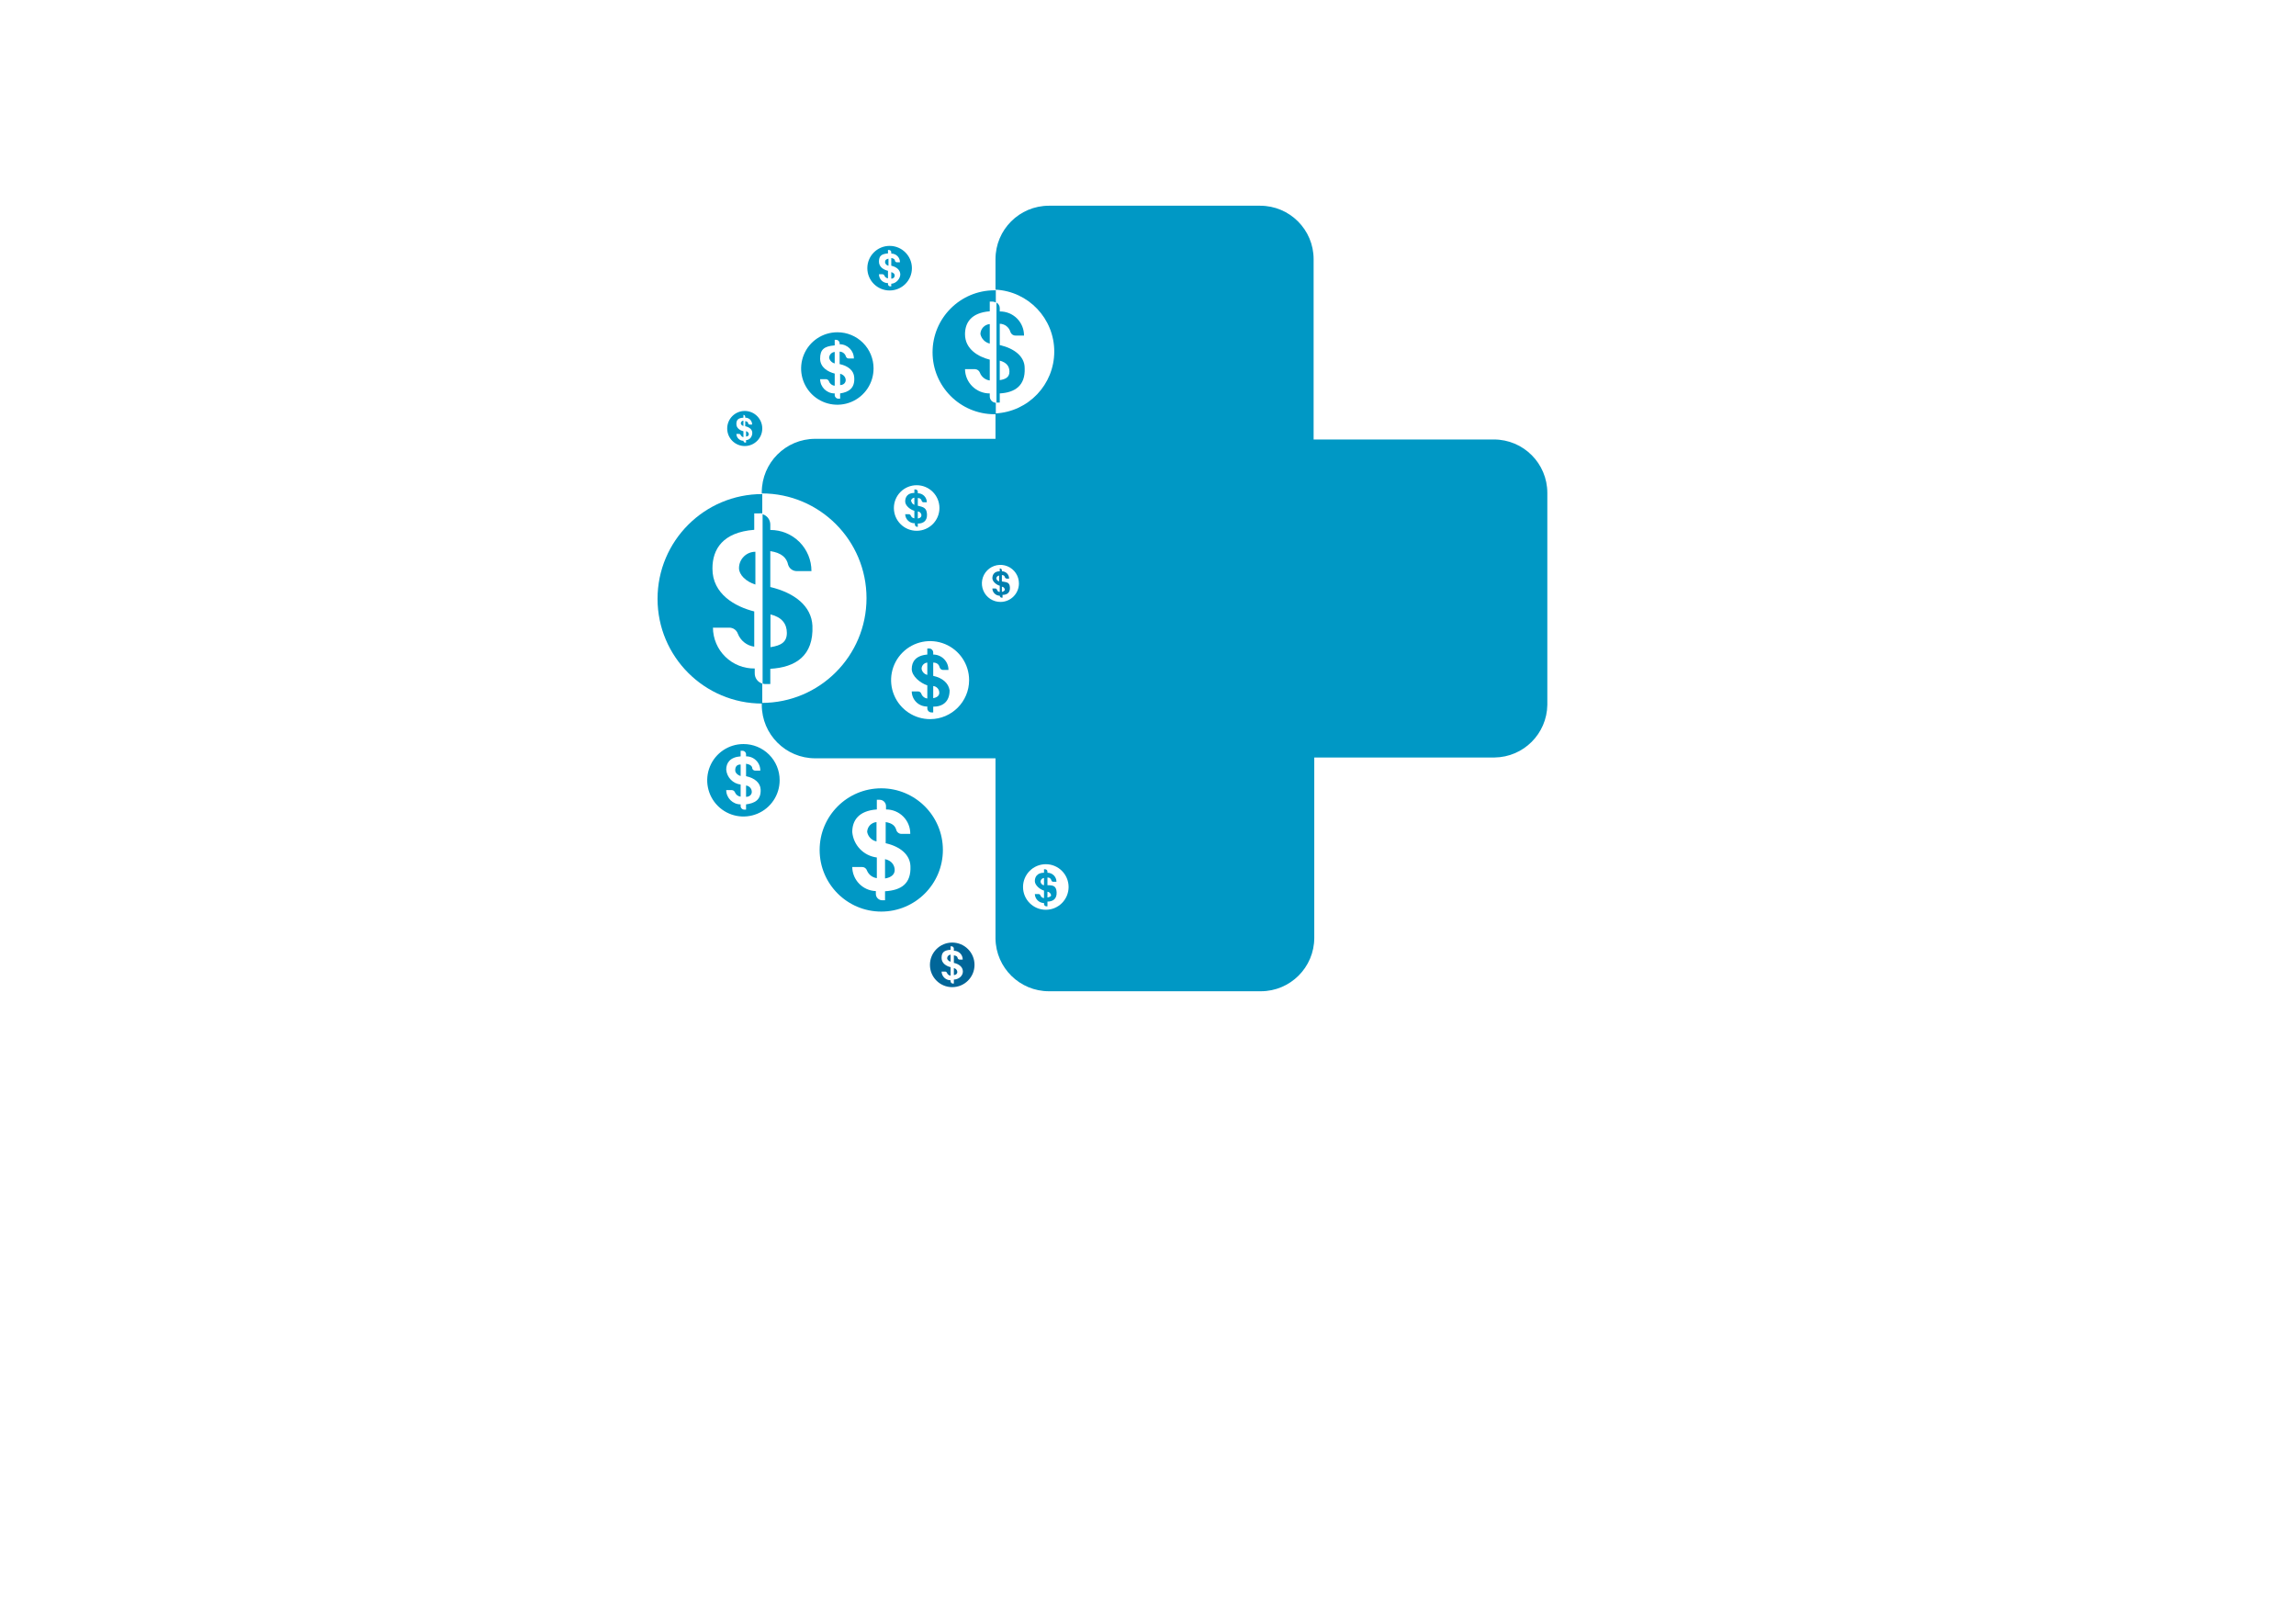
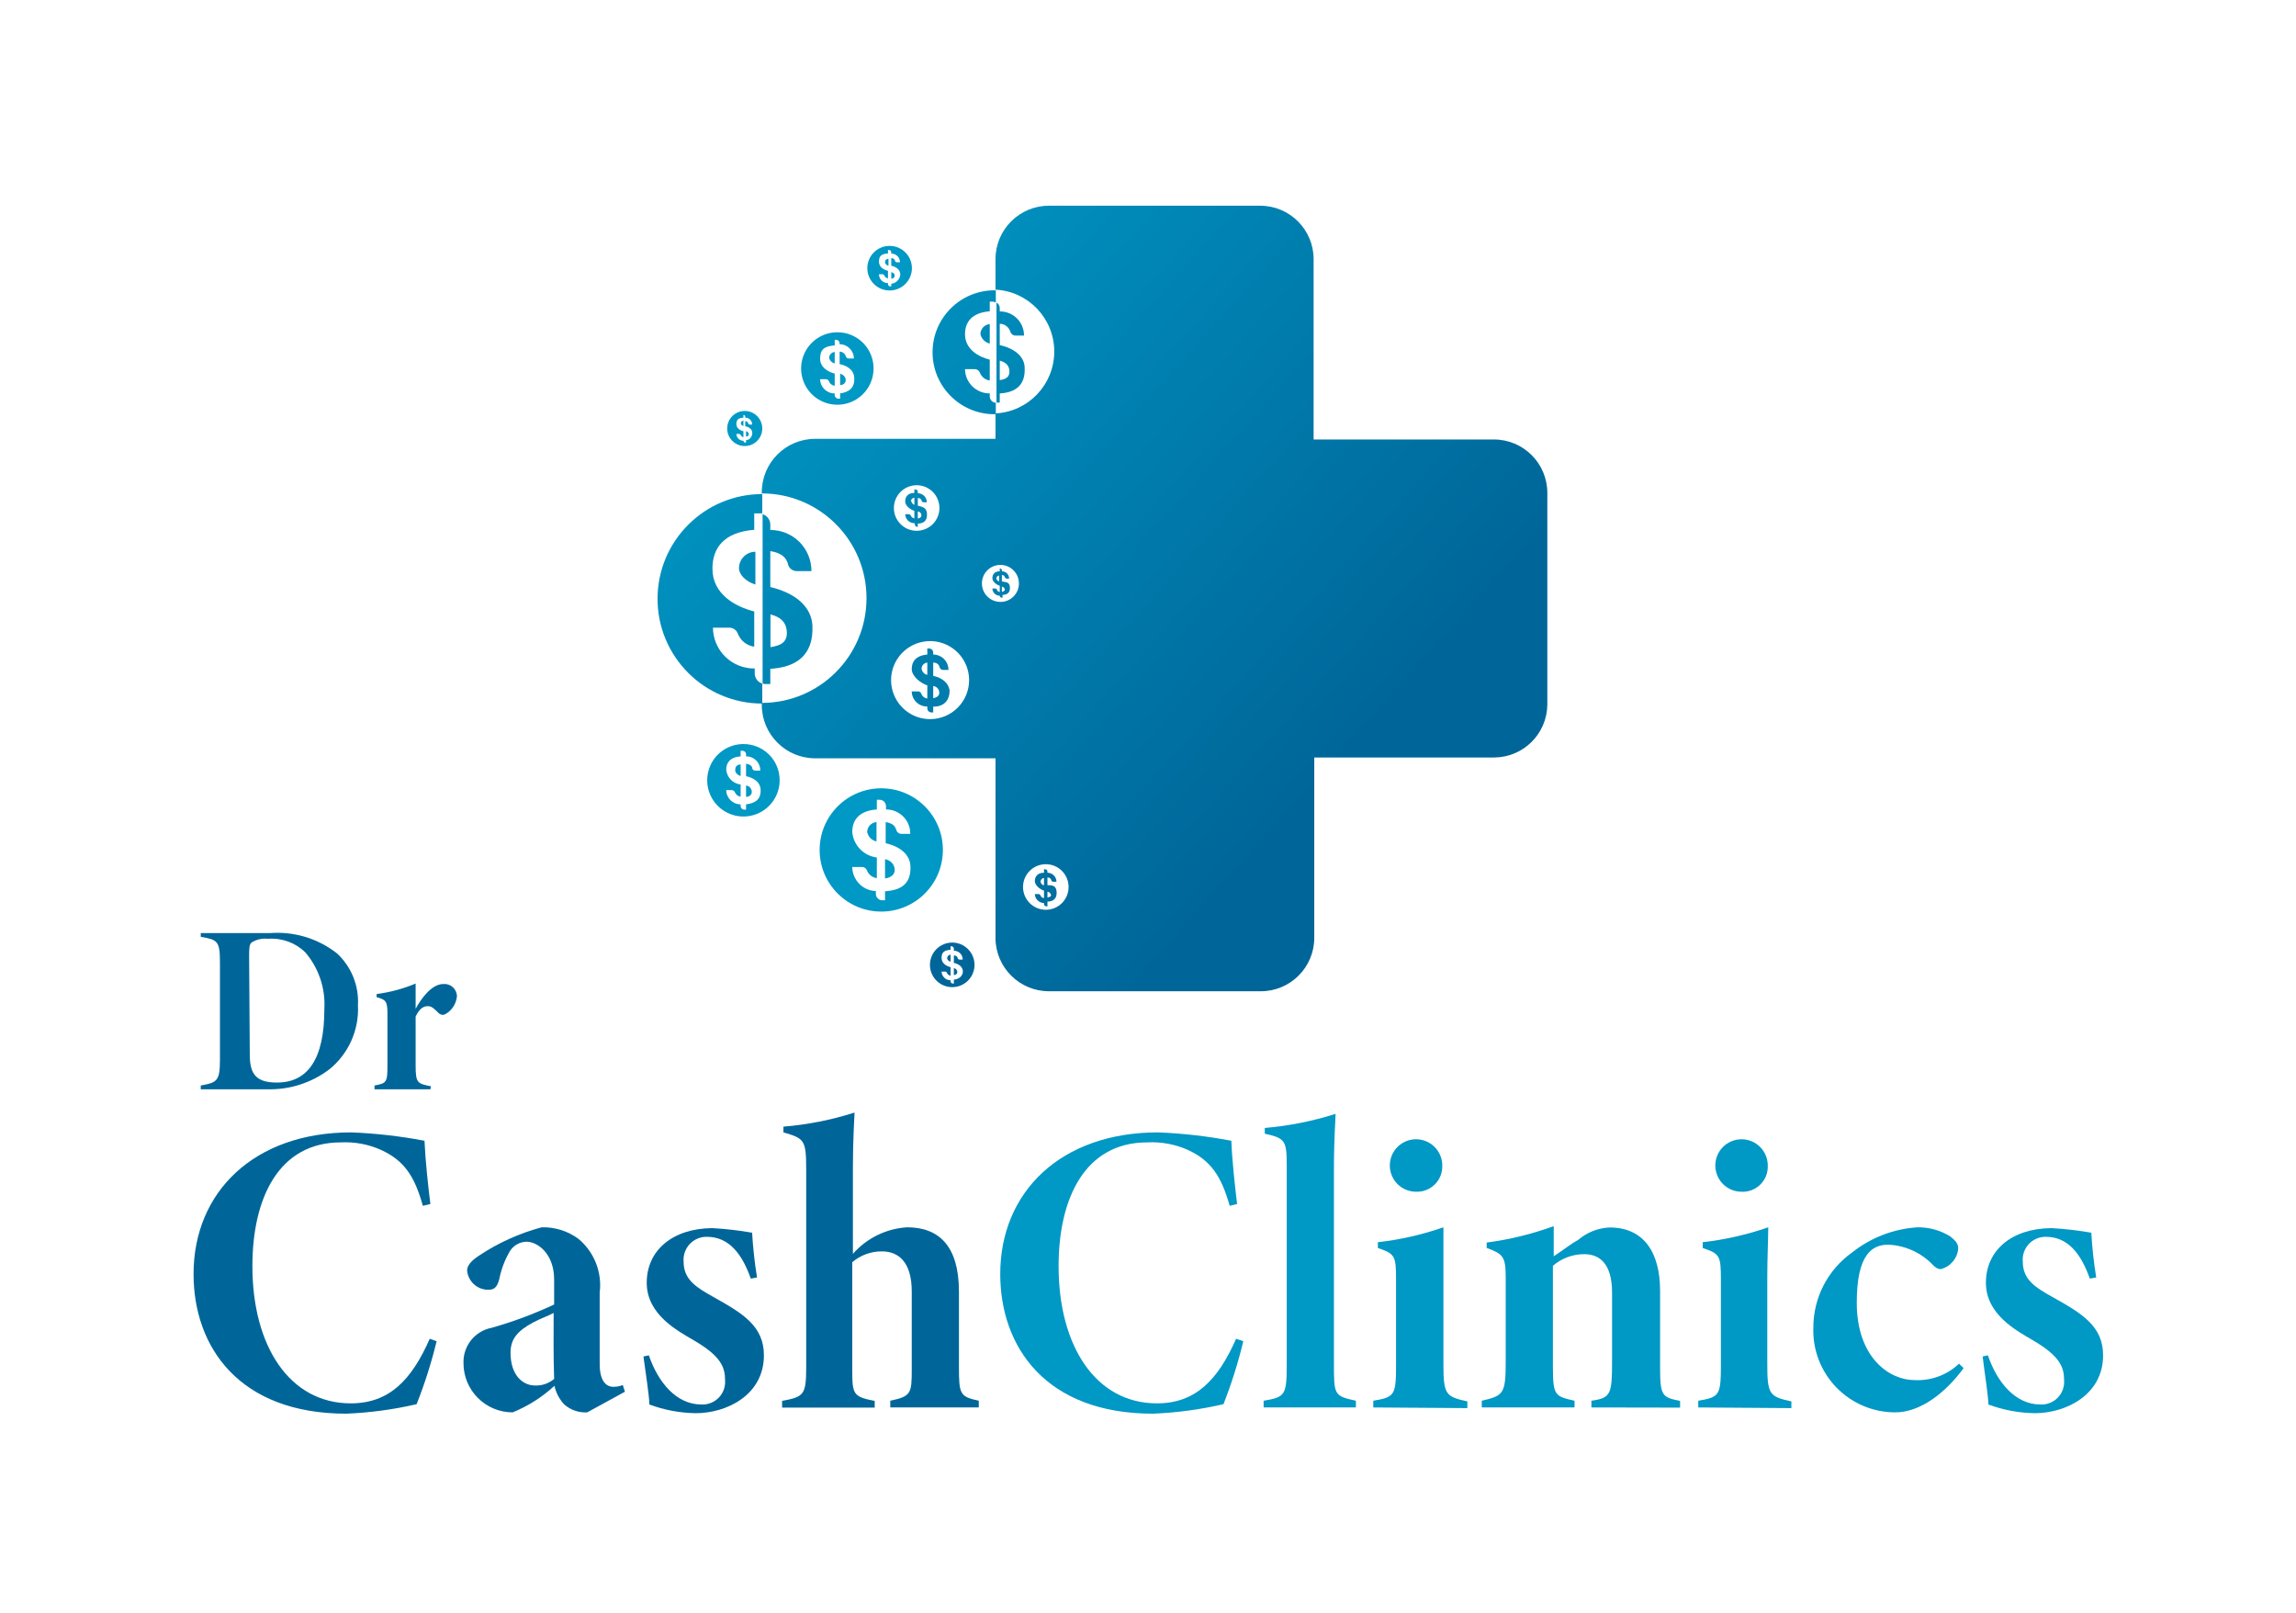
- <svg xmlns="http://www.w3.org/2000/svg" xmlns:xlink="http://www.w3.org/1999/xlink" width="140.09" height="98.38" data-name="Layer 1">
+ <svg xmlns="http://www.w3.org/2000/svg" xmlns:xlink="http://www.w3.org/1999/xlink" id="Layer_1" data-name="Layer 1" viewBox="0 0 140.09 98.38">
  <defs>
-     <linearGradient y2="9.022" x2="16.231" y1="-8.264" x1="-15.811" id="linear-gradient">
-       <stop stop-color="#0098c5" offset="0" />
-       <stop stop-color="#069" offset="1" />
+     <linearGradient id="linear-gradient" x1="43.61" y1="19.97" x2="77.94" y2="50.74" gradientUnits="userSpaceOnUse">
+       <stop offset="0" stop-color="#0098c5" />
+       <stop offset="1" stop-color="#069" />
    </linearGradient>
-     <linearGradient xlink:href="#linear-gradient" y2="56.15" x2="73.09" y1="25.37" x1="38.77" id="linear-gradient-2" />
-     <linearGradient xlink:href="#linear-gradient" y2="43.03" x2="84.85" y1="12.26" x1="50.53" id="linear-gradient-3" />
-     <linearGradient xlink:href="#linear-gradient" y2="50.74" x2="77.94" y1="19.96" x1="43.62" id="linear-gradient-4" />
-     <linearGradient xlink:href="#linear-gradient" y2="46.57" x2="81.68" y1="15.8" x1="47.35" id="linear-gradient-5" />
-     <linearGradient xlink:href="#linear-gradient" y2="58.38" x2="71.09" y1="27.61" x1="36.76" id="linear-gradient-6" />
-     <linearGradient xlink:href="#linear-gradient" y2="59.64" x2="69.96" y1="28.86" x1="35.64" id="linear-gradient-7" />
-     <linearGradient xlink:href="#linear-gradient" y2="57.72" x2="71.68" y1="26.95" x1="37.35" id="linear-gradient-8" />
-     <linearGradient xlink:href="#linear-gradient" y2="59.08" x2="70.46" y1="28.3" x1="36.14" id="linear-gradient-9" />
-     <linearGradient xlink:href="#linear-gradient" y2="42.66" x2="85.19" y1="11.88" x1="50.86" id="linear-gradient-10" />
-     <linearGradient xlink:href="#linear-gradient" y2="43.44" x2="84.48" y1="12.66" x1="50.16" id="linear-gradient-11" />
+     <linearGradient id="linear-gradient-2" x1="38.77" y1="25.37" x2="73.09" y2="56.15" xlink:href="#linear-gradient" />
+     <linearGradient id="linear-gradient-3" x1="50.53" y1="12.26" x2="84.85" y2="43.03" xlink:href="#linear-gradient" />
+     <linearGradient id="linear-gradient-4" x1="43.62" y1="19.96" x2="77.94" y2="50.74" xlink:href="#linear-gradient" />
+     <linearGradient id="linear-gradient-5" x1="47.35" y1="15.8" x2="81.68" y2="46.57" xlink:href="#linear-gradient" />
+     <linearGradient id="linear-gradient-6" x1="36.76" y1="27.61" x2="71.09" y2="58.38" xlink:href="#linear-gradient" />
+     <linearGradient id="linear-gradient-7" x1="35.64" y1="28.86" x2="69.96" y2="59.64" xlink:href="#linear-gradient" />
+     <linearGradient id="linear-gradient-8" x1="37.35" y1="26.95" x2="71.68" y2="57.72" xlink:href="#linear-gradient" />
+     <linearGradient id="linear-gradient-9" x1="36.14" y1="28.3" x2="70.46" y2="59.08" xlink:href="#linear-gradient" />
+     <linearGradient id="linear-gradient-10" x1="50.86" y1="11.88" x2="85.19" y2="42.66" xlink:href="#linear-gradient" />
+     <linearGradient id="linear-gradient-11" x1="50.16" y1="12.66" x2="84.48" y2="43.44" xlink:href="#linear-gradient" />
  </defs>
-   <g>
-     <path id="svg_1" fill="#0098c5" d="m51.26,22.8l0,0.69c0.22,0 0.34,-0.15 0.34,-0.3s-0.1,-0.33 -0.34,-0.39z" />
-     <path id="svg_2" fill="#0098c5" d="m50.59,21.83a0.45,0.45 0 0 0 0.34,0.34l0,-0.7a0.37,0.37 0 0 0 -0.34,0.36z" />
-     <path id="svg_3" fill="#0098c5" d="m51.09,20.27a2.21,2.21 0 1 0 2.21,2.2a2.2,2.2 0 0 0 -2.21,-2.2zm0.17,3.73l0,0.32l-0.11,0a0.22,0.22 0 0 1 -0.22,-0.22l0,-0.1a0.88,0.88 0 0 1 -0.89,-0.87l0.36,0a0.21,0.21 0 0 1 0.18,0.13a0.4,0.4 0 0 0 0.35,0.27l0,-0.74c-0.4,-0.1 -0.89,-0.37 -0.89,-0.91s0.22,-0.76 0.89,-0.81l0,-0.34l0.07,0a0.22,0.22 0 0 1 0.23,0.22l0,0.05a0.87,0.87 0 0 1 0.87,0.87l-0.31,0a0.18,0.18 0 0 1 -0.18,-0.13a0.41,0.41 0 0 0 -0.38,-0.29l0,0.76c0.52,0.11 0.87,0.4 0.89,0.81c0.05,0.66 -0.33,0.9 -0.86,0.98z" />
-     <path id="svg_4" fill="#0098c5" d="m45.52,47.92l0,0.69c0.23,0 0.35,-0.15 0.35,-0.3a0.39,0.39 0 0 0 -0.35,-0.39z" />
-     <path id="svg_5" fill="#0098c5" d="m44.86,47c0,0.14 0.14,0.28 0.33,0.34l0,-0.7c-0.19,-0.01 -0.34,0.1 -0.33,0.36z" />
-     <path id="svg_6" fill="#0098c5" d="m45.36,45.39a2.21,2.21 0 1 0 2.21,2.2a2.2,2.2 0 0 0 -2.21,-2.2zm0.16,3.68l0,0.32l-0.1,0a0.22,0.22 0 0 1 -0.23,-0.22l0,-0.1a0.88,0.88 0 0 1 -0.88,-0.87l0.35,0a0.21,0.21 0 0 1 0.18,0.13a0.43,0.43 0 0 0 0.35,0.27l0,-0.74a1,1 0 0 1 -0.88,-0.91c0,-0.4 0.22,-0.76 0.88,-0.81l0,-0.34l0.1,0a0.22,0.22 0 0 1 0.23,0.22l0,0.12a0.86,0.86 0 0 1 0.87,0.87l-0.31,0a0.18,0.18 0 0 1 -0.18,-0.13c0,-0.15 -0.14,-0.25 -0.38,-0.29l0,0.76c0.52,0.11 0.87,0.4 0.89,0.81c0.03,0.64 -0.36,0.84 -0.89,0.91z" />
-     <path id="svg_7" fill="#0098c5" d="m54,52.41l0,1.18c0.39,-0.06 0.59,-0.26 0.59,-0.51s-0.14,-0.57 -0.59,-0.67z" />
-     <path id="svg_8" fill="#0098c5" d="m52.91,50.75a0.73,0.73 0 0 0 0.57,0.58l0,-1.18a0.62,0.62 0 0 0 -0.57,0.6z" />
-     <path id="svg_9" fill="#0098c5" d="m53.77,48.09a3.76,3.76 0 1 0 3.76,3.76a3.76,3.76 0 0 0 -3.76,-3.76zm0.23,6.28l0,0.55l-0.17,0a0.39,0.39 0 0 1 -0.39,-0.39l0,-0.17a1.49,1.49 0 0 1 -1.44,-1.47l0.6,0a0.31,0.31 0 0 1 0.3,0.22a0.76,0.76 0 0 0 0.6,0.46l0,-1.26a1.72,1.72 0 0 1 -1.5,-1.55c0,-0.69 0.37,-1.3 1.5,-1.38l0,-0.59l0.18,0a0.39,0.39 0 0 1 0.38,0.39l0,0.2a1.47,1.47 0 0 1 1.48,1.49l-0.54,0a0.32,0.32 0 0 1 -0.31,-0.23c-0.07,-0.25 -0.23,-0.42 -0.65,-0.49l0,1.29c0.88,0.2 1.48,0.69 1.51,1.39c0.05,1.07 -0.55,1.48 -1.55,1.54z" />
-     <path id="svg_10" fill="#0098c5" d="m54.38,16.6l0,0.4c0.14,0 0.21,-0.1 0.21,-0.19s-0.06,-0.17 -0.21,-0.21z" />
-     <path id="svg_11" fill="#0098c5" d="m54,16a0.25,0.25 0 0 0 0.21,0.21l0,-0.43c-0.15,0.03 -0.21,0.09 -0.21,0.22z" />
-     <path id="svg_12" fill="#0098c5" d="m54.28,15a1.36,1.36 0 1 0 1.36,1.36a1.36,1.36 0 0 0 -1.36,-1.36zm0.1,2.27l0,0.2l-0.06,0a0.14,0.14 0 0 1 -0.14,-0.14l0,-0.06a0.54,0.54 0 0 1 -0.55,-0.54l0.22,0a0.13,0.13 0 0 1 0.11,0.08a0.27,0.27 0 0 0 0.22,0.17l0,-0.46c-0.25,-0.06 -0.55,-0.22 -0.55,-0.56s0.14,-0.47 0.55,-0.5l0,-0.21l0.06,0a0.14,0.14 0 0 1 0.14,0.14l0,0.08a0.52,0.52 0 0 1 0.53,0.53l-0.19,0a0.12,0.12 0 0 1 -0.11,-0.08c0,-0.09 -0.08,-0.16 -0.23,-0.18l0,0.47c0.32,0.07 0.53,0.25 0.55,0.5s-0.22,0.58 -0.55,0.6l0,-0.04z" />
-     <path id="svg_13" fill="#069" d="m58.2,59.06l0,0.42c0.14,0 0.21,-0.09 0.21,-0.18s-0.06,-0.21 -0.21,-0.24z" />
-     <path id="svg_14" fill="#069" d="m57.79,58.46c0,0.08 0.09,0.17 0.21,0.21l0,-0.43a0.22,0.22 0 0 0 -0.21,0.22z" />
-     <path id="svg_15" fill="#069" d="m58.1,57.5a1.36,1.36 0 1 0 1.36,1.36a1.36,1.36 0 0 0 -1.36,-1.36zm0.1,2.26l0,0.24l-0.06,0a0.14,0.14 0 0 1 -0.14,-0.14l0,-0.06a0.55,0.55 0 0 1 -0.55,-0.53l0.22,0a0.12,0.12 0 0 1 0.11,0.08a0.27,0.27 0 0 0 0.22,0.17l0,-0.52c-0.25,-0.06 -0.55,-0.23 -0.55,-0.56s0.14,-0.47 0.55,-0.5l0,-0.21l0.06,0a0.14,0.14 0 0 1 0.14,0.14l0,0.13a0.53,0.53 0 0 1 0.54,0.54l-0.19,0a0.14,0.14 0 0 1 -0.12,-0.09c0,-0.09 -0.08,-0.15 -0.23,-0.17l0,0.46c0.32,0.07 0.54,0.25 0.55,0.51s-0.22,0.49 -0.55,0.51z" />
-     <path id="svg_16" fill="#0098c5" d="m45.52,26.3l0,0.33c0.11,0 0.17,-0.07 0.17,-0.14s-0.06,-0.16 -0.17,-0.19z" />
-     <path id="svg_17" fill="#0098c5" d="m45.2,25.83c0,0.06 0.07,0.13 0.16,0.16l0,-0.33a0.17,0.17 0 0 0 -0.16,0.17z" />
-     <path id="svg_18" fill="#0098c5" d="m45.44,25.07a1.07,1.07 0 1 0 1.07,1.07a1.07,1.07 0 0 0 -1.07,-1.07zm0.08,1.78l0,0.15l-0.05,0a0.11,0.11 0 0 1 -0.11,-0.11l0,0a0.43,0.43 0 0 1 -0.43,-0.42l0.17,0a0.1,0.1 0 0 1 0.09,0.06a0.23,0.23 0 0 0 0.17,0.14l0,-0.36c-0.19,-0.05 -0.43,-0.18 -0.43,-0.44s0.11,-0.37 0.43,-0.39l0,-0.17l0,0a0.11,0.11 0 0 1 0.11,0.11l0,0.06a0.41,0.41 0 0 1 0.42,0.42l-0.15,0a0.1,0.1 0 0 1 -0.09,-0.07c0,-0.07 -0.06,-0.12 -0.18,-0.14l0,0.31c0.25,0.06 0.42,0.19 0.43,0.39s-0.12,0.45 -0.38,0.46z" />
-     <path id="svg_19" fill="url(#linear-gradient)" d="m61.13,35.47l0,-0.39c0.13,0 0.17,0.07 0.19,0.15a0.14,0.14 0 0 0 0.1,0.07l0.15,0a0.44,0.44 0 0 0 -0.44,-0.45l0,-0.06a0.11,0.11 0 0 0 -0.11,-0.11l-0.02,0l0,0.17c-0.33,0 -0.45,0.21 -0.45,0.42s0.25,0.41 0.45,0.46l0,0.38c-0.11,0 -0.16,-0.09 -0.17,-0.14a0.11,0.11 0 0 0 -0.1,-0.07l-0.18,0a0.45,0.45 0 0 0 0.45,0.44l0,0a0.12,0.12 0 0 0 0.12,0.12l0.05,0l0,-0.17c0.27,0 0.47,-0.13 0.45,-0.46s-0.22,-0.31 -0.49,-0.36zm-0.17,0a0.25,0.25 0 0 1 -0.17,-0.18a0.19,0.19 0 0 1 0.17,-0.18l0,0.36zm0.17,0.67l0,-0.35a0.2,0.2 0 0 1 0.18,0.2c0,0.01 -0.06,0.1 -0.18,0.12l0,0.03z" />
-     <path id="svg_20" fill="url(#linear-gradient-2)" d="m56.94,41.23l0,-0.81c0.26,0 0.36,0.15 0.4,0.31a0.22,0.22 0 0 0 0.2,0.14l0.33,0a0.93,0.93 0 0 0 -0.93,-0.94l0,-0.12a0.25,0.25 0 0 0 -0.25,-0.25l-0.11,0l0,0.37c-0.71,0.06 -0.95,0.44 -0.95,0.88s0.52,0.86 0.95,1l0,0.8a0.44,0.44 0 0 1 -0.37,-0.3a0.21,0.21 0 0 0 -0.19,-0.13l-0.39,0a0.93,0.93 0 0 0 0.95,0.92l0,0.11a0.25,0.25 0 0 0 0.25,0.25l0.11,0l0,-0.35c0.57,0 1,-0.29 1,-1c-0.07,-0.45 -0.45,-0.76 -1,-0.88zm-0.36,-0.06a0.45,0.45 0 0 1 -0.35,-0.37a0.38,0.38 0 0 1 0.35,-0.38l0,0.75zm0.36,1.42l0,-0.74a0.41,0.41 0 0 1 0.37,0.42c0,0.16 -0.13,0.28 -0.37,0.32z" />
-     <path id="svg_21" fill="url(#linear-gradient-3)" d="m60.78,24.56l0.22,0l0,-0.56c0.91,-0.05 1.57,-0.46 1.52,-1.55c0,-0.71 -0.64,-1.2 -1.52,-1.4l0,-1.3a0.69,0.69 0 0 1 0.65,0.5a0.32,0.32 0 0 0 0.31,0.22l0.52,0a1.46,1.46 0 0 0 -1.48,-1.47l0,-0.2a0.38,0.38 0 0 0 -0.2,-0.34l0,6.1l-0.02,0zm0.22,-2.56c0.41,0.11 0.59,0.34 0.59,0.67s-0.21,0.46 -0.59,0.52l0,-1.19z" />
-     <path id="svg_22" fill="url(#linear-gradient-4)" d="m55.82,31.92l0,0.08a0.15,0.15 0 0 0 0.15,0.14l0.03,0l0,-0.2c0.34,0 0.58,-0.17 0.56,-0.57s-0.23,-0.44 -0.56,-0.52l0,-0.47c0.15,0 0.21,0.08 0.24,0.18a0.11,0.11 0 0 0 0.11,0.08l0.2,0a0.55,0.55 0 0 0 -0.55,-0.55l0,-0.09a0.14,0.14 0 0 0 -0.14,-0.14l-0.07,0l0,0.21c-0.42,0 -0.56,0.26 -0.56,0.52s0.31,0.5 0.56,0.57l0,0.46a0.27,0.27 0 0 1 -0.22,-0.17a0.13,0.13 0 0 0 -0.11,-0.08l-0.23,0a0.57,0.57 0 0 0 0.59,0.55zm0.18,-0.72a0.24,0.24 0 0 1 0.22,0.24c0,0.1 -0.08,0.17 -0.22,0.19l0,-0.43zm-0.42,-0.62a0.23,0.23 0 0 1 0.21,-0.22l0,0.44c-0.09,-0.04 -0.18,-0.13 -0.18,-0.22l-0.03,0z" />
-     <path id="svg_23" fill="url(#linear-gradient-5)" d="m91.15,26.81l-11,0l0,-11a3.26,3.26 0 0 0 -3.26,-3.26l-12.89,0a3.26,3.26 0 0 0 -3.26,3.26l0,1.86a3.78,3.78 0 0 1 0,7.55l0,1.55l-11,0a3.26,3.26 0 0 0 -3.26,3.26l0,0.07a6.39,6.39 0 0 1 0,12.78l0,0.12a3.26,3.26 0 0 0 3.26,3.26l11,0l0,11a3.26,3.26 0 0 0 3.26,3.21l12.93,0a3.26,3.26 0 0 0 3.26,-3.26l0,-11l11,0a3.26,3.26 0 0 0 3.22,-3.21l0,-12.93a3.26,3.26 0 0 0 -3.26,-3.26zm-35.22,2.79a1.39,1.39 0 1 1 -1.39,1.4a1.39,1.39 0 0 1 1.39,-1.4zm0.83,14.27a2.38,2.38 0 1 1 2.37,-2.38a2.38,2.38 0 0 1 -2.37,2.38zm4.29,-7.15a1.13,1.13 0 1 1 1.12,-1.13a1.13,1.13 0 0 1 -1.12,1.13zm2.76,18.78a1.39,1.39 0 1 1 1.39,-1.39a1.39,1.39 0 0 1 -1.39,1.39z" />
-     <path id="svg_24" fill="url(#linear-gradient-6)" d="m46.71,41.73l0.29,0l0,-0.93c1.54,-0.09 2.65,-0.79 2.57,-2.63c-0.06,-1.19 -1.07,-2 -2.57,-2.36l0,-2.19c0.7,0.11 1,0.41 1.09,0.84a0.55,0.55 0 0 0 0.53,0.38l0.89,0a2.5,2.5 0 0 0 -2.51,-2.51l0,-0.33a0.66,0.66 0 0 0 -0.47,-0.63l0,10.33a0.47,0.47 0 0 0 0.18,0.03zm0.3,-4.25c0.69,0.17 1,0.57 1,1.13s-0.35,0.77 -1,0.87l0,-2z" />
-     <path id="svg_25" fill="url(#linear-gradient-7)" d="m63.91,54l0,-0.47c0.15,0 0.21,0.08 0.24,0.18a0.11,0.11 0 0 0 0.11,0.08l0.2,0a0.55,0.55 0 0 0 -0.55,-0.55l0,-0.07a0.14,0.14 0 0 0 -0.14,-0.14l-0.07,0l0,0.21c-0.42,0 -0.56,0.26 -0.56,0.51s0.31,0.51 0.56,0.58l0,0.46a0.27,0.27 0 0 1 -0.22,-0.17a0.12,0.12 0 0 0 -0.11,-0.08l-0.23,0a0.57,0.57 0 0 0 0.56,0.55l0,0.06a0.15,0.15 0 0 0 0.15,0.14l0.06,0l0,-0.29c0.34,0 0.58,-0.17 0.56,-0.57s-0.23,-0.43 -0.56,-0.43zm-0.21,0c-0.12,0 -0.21,-0.13 -0.21,-0.22a0.23,0.23 0 0 1 0.21,-0.22l0,0.44zm0.21,0.83l0,-0.43a0.24,0.24 0 0 1 0.22,0.24c0,0.02 -0.08,0.09 -0.22,0.11l0,0.08z" />
-     <path id="svg_26" fill="url(#linear-gradient-8)" d="m45.09,34.66c0,0.4 0.42,0.82 1,1l0,-2a1,1 0 0 0 -1,1z" />
-     <path id="svg_27" fill="url(#linear-gradient-9)" d="m46.05,41.07l0,-0.29a2.51,2.51 0 0 1 -2.55,-2.49l1,0a0.55,0.55 0 0 1 0.52,0.37a1.26,1.26 0 0 0 1,0.79l0,-2.15c-1.16,-0.29 -2.56,-1.06 -2.55,-2.62c0,-1.18 0.63,-2.21 2.55,-2.36l0,-1l0.3,0a0.58,0.58 0 0 1 0.19,0l0,-1.18l0,0a6.39,6.39 0 1 0 0,12.78l0,0l0,-1.22a0.65,0.65 0 0 1 -0.46,-0.63z" />
-     <path id="svg_28" fill="url(#linear-gradient-10)" d="m59.82,20.38a0.76,0.76 0 0 0 0.57,0.58l0,-1.19a0.62,0.62 0 0 0 -0.57,0.61z" />
-     <path id="svg_29" fill="url(#linear-gradient-11)" d="m60.39,24.17l0,-0.17a1.5,1.5 0 0 1 -1.51,-1.48l0.61,0a0.33,0.33 0 0 1 0.3,0.22a0.75,0.75 0 0 0 0.6,0.47l0,-1.27c-0.68,-0.17 -1.51,-0.63 -1.51,-1.55c0,-0.7 0.37,-1.31 1.51,-1.4l0,-0.59l0.18,0a0.33,0.33 0 0 1 0.19,0.06l0,-0.75l-0.08,0a3.78,3.78 0 0 0 0,7.56l0.08,0l0,-0.7a0.39,0.39 0 0 1 -0.37,-0.4z" />
-   </g>
+   <path d="M51.26,22.8v.69c.22,0,.34-.15.34-.3S51.5,22.86,51.26,22.8Z" fill="#0098c5" />
+   <path d="M50.59,21.83a.45.45,0,0,0,.34.34v-.7A.37.37,0,0,0,50.59,21.83Z" fill="#0098c5" />
+   <path d="M51.09,20.27a2.21,2.21,0,1,0,2.21,2.2A2.2,2.2,0,0,0,51.09,20.27ZM51.26,24v.32h-.11a.22.22,0,0,1-.22-.22V24a.88.88,0,0,1-.89-.87h.36a.21.21,0,0,1,.18.13.4.4,0,0,0,.35.27v-.74c-.4-.1-.89-.37-.89-.91s.22-.76.89-.81v-.34H51a.22.22,0,0,1,.23.22V21a.87.87,0,0,1,.87.87h-.31a.18.18,0,0,1-.18-.13.41.41,0,0,0-.38-.29v.76c.52.11.87.4.89.81C52.17,23.68,51.79,23.92,51.26,24Z" fill="#0098c5" />
+   <path d="M45.52,47.92v.69c.23,0,.35-.15.35-.3A.39.39,0,0,0,45.52,47.92Z" fill="#0098c5" />
+   <path d="M44.86,47c0,.14.14.28.33.34v-.7C45,46.63,44.85,46.74,44.86,47Z" fill="#0098c5" />
+   <path d="M45.36,45.39a2.21,2.21,0,1,0,2.21,2.2A2.2,2.2,0,0,0,45.36,45.39Zm.16,3.68v.32h-.1a.22.22,0,0,1-.23-.22v-.1a.88.88,0,0,1-.88-.87h.35a.21.21,0,0,1,.18.13.43.43,0,0,0,.35.27v-.74a1,1,0,0,1-.88-.91c0-.4.22-.76.88-.81V45.8h.1a.22.22,0,0,1,.23.22v.12a.86.86,0,0,1,.87.87h-.31a.18.18,0,0,1-.18-.13c0-.15-.14-.25-.38-.29v.76c.52.11.87.4.89.81C46.44,48.8,46.05,49,45.52,49.07Z" fill="#0098c5" />
+   <path d="M54,52.41v1.18c.39-.06.59-.26.59-.51S54.45,52.51,54,52.41Z" fill="#0098c5" />
+   <path d="M52.91,50.75a.73.73,0,0,0,.57.58V50.15A.62.62,0,0,0,52.91,50.75Z" fill="#0098c5" />
+   <path d="M53.77,48.09a3.76,3.76,0,1,0,3.76,3.76A3.76,3.76,0,0,0,53.77,48.09ZM54,54.37v.55h-.17a.39.39,0,0,1-.39-.39v-.17A1.49,1.49,0,0,1,52,52.89h.6a.31.31,0,0,1,.3.22.76.76,0,0,0,.6.46V52.31A1.72,1.72,0,0,1,52,50.76c0-.69.37-1.3,1.5-1.38v-.59h.18a.39.39,0,0,1,.38.39v.2a1.47,1.47,0,0,1,1.48,1.49H55a.32.32,0,0,1-.31-.23c-.07-.25-.23-.42-.65-.49v1.29c.88.2,1.48.69,1.51,1.39C55.6,53.9,55,54.31,54,54.37Z" fill="#0098c5" />
+   <path d="M54.38,16.6V17c.14,0,.21-.1.21-.19S54.53,16.64,54.38,16.6Z" fill="#0098c5" />
+   <path d="M54,16a.25.25,0,0,0,.21.21v-.43C54.06,15.81,54,15.87,54,16Z" fill="#0098c5" />
+   <path d="M54.28,15a1.36,1.36,0,1,0,1.36,1.36A1.36,1.36,0,0,0,54.28,15Zm.1,2.27v.2h-.06a.14.14,0,0,1-.14-.14v-.06a.54.54,0,0,1-.55-.54h.22a.13.13,0,0,1,.11.08.27.27,0,0,0,.22.17v-.46c-.25-.06-.55-.22-.55-.56s.14-.47.55-.5v-.21h.06a.14.14,0,0,1,.14.14v.08a.52.52,0,0,1,.53.53h-.19a.12.12,0,0,1-.11-.08c0-.09-.08-.16-.23-.18v.47c.32.07.53.25.55.5S54.71,17.29,54.38,17.31Z" fill="#0098c5" />
+   <path d="M58.2,59.06v.42c.14,0,.21-.09.21-.18S58.35,59.09,58.2,59.06Z" fill="#069" />
+   <path d="M57.79,58.46c0,.08.09.17.21.21v-.43A.22.22,0,0,0,57.79,58.46Z" fill="#069" />
+   <path d="M58.1,57.5a1.36,1.36,0,1,0,1.36,1.36A1.36,1.36,0,0,0,58.1,57.5Zm.1,2.26V60h-.06a.14.14,0,0,1-.14-.14v-.06a.55.55,0,0,1-.55-.53h.22a.12.12,0,0,1,.11.08.27.27,0,0,0,.22.17V59c-.25-.06-.55-.23-.55-.56s.14-.47.55-.5v-.21h.06a.14.14,0,0,1,.14.14V58a.53.53,0,0,1,.54.54h-.19a.14.14,0,0,1-.12-.09c0-.09-.08-.15-.23-.17v.46c.32.07.54.25.55.51S58.53,59.74,58.2,59.76Z" fill="#069" />
+   <path d="M45.52,26.3v.33c.11,0,.17-.07.17-.14S45.63,26.33,45.52,26.3Z" fill="#0098c5" />
+   <path d="M45.2,25.83c0,.06.07.13.16.16v-.33A.17.17,0,0,0,45.2,25.83Z" fill="#0098c5" />
+   <path d="M45.44,25.07a1.07,1.07,0,1,0,1.07,1.07A1.07,1.07,0,0,0,45.44,25.07Zm.08,1.78V27h-.05a.11.11,0,0,1-.11-.11v0a.43.43,0,0,1-.43-.42h.17a.1.1,0,0,1,.09.06.23.23,0,0,0,.17.14v-.36c-.19-.05-.43-.18-.43-.44s.11-.37.43-.39v-.17h0a.11.11,0,0,1,.11.11v.06a.41.41,0,0,1,.42.42h-.15a.1.1,0,0,1-.09-.07c0-.07-.06-.12-.18-.14V26c.25.06.42.19.43.39S45.78,26.84,45.52,26.85Z" fill="#0098c5" />
+   <path d="M61.13,35.47v-.39c.13,0,.17.07.19.15a.14.14,0,0,0,.1.07h.15a.44.44,0,0,0-.44-.45v-.06a.11.11,0,0,0-.11-.11H61v.17c-.33,0-.45.21-.45.42s.25.41.45.46v.38c-.11,0-.16-.09-.17-.14a.11.11,0,0,0-.1-.07h-.18a.45.45,0,0,0,.45.44v0a.12.12,0,0,0,.12.12h.05v-.17c.27,0,.47-.13.45-.46S61.4,35.52,61.13,35.47Zm-.17,0a.25.25,0,0,1-.17-.18.19.19,0,0,1,.17-.18Zm.17.67v-.35a.2.2,0,0,1,.18.2C61.31,36,61.25,36.09,61.13,36.11Z" fill="url(#linear-gradient)" />
+   <path d="M56.94,41.23v-.81c.26,0,.36.15.4.31a.22.22,0,0,0,.2.14h.33a.93.93,0,0,0-.93-.94v-.12a.25.25,0,0,0-.25-.25h-.11v.37c-.71.06-.95.44-.95.88s.52.86.95,1v.8a.44.44,0,0,1-.37-.3.21.21,0,0,0-.19-.13h-.39a.93.93,0,0,0,.95.92v.11a.25.25,0,0,0,.25.25h.11v-.35c.57,0,1-.29,1-1C57.87,41.66,57.49,41.35,56.94,41.23Zm-.36-.06a.45.45,0,0,1-.35-.37.38.38,0,0,1,.35-.38Zm.36,1.42v-.74a.41.41,0,0,1,.37.42C57.31,42.43,57.18,42.55,56.94,42.59Z" fill="url(#linear-gradient-2)" />
+   <path d="M60.78,24.56H61V24c.91-.05,1.57-.46,1.52-1.55,0-.71-.64-1.2-1.52-1.4v-1.3a.69.69,0,0,1,.65.5.32.32,0,0,0,.31.22h.52A1.46,1.46,0,0,0,61,19v-.2a.38.38,0,0,0-.2-.34v6.1ZM61,22c.41.11.59.34.59.67s-.21.46-.59.52Z" fill="url(#linear-gradient-3)" />
+   <path d="M55.82,31.92V32a.15.15,0,0,0,.15.14H56v-.2c.34,0,.58-.17.56-.57s-.23-.44-.56-.52v-.47c.15,0,.21.08.24.18a.11.11,0,0,0,.11.08h.2a.55.55,0,0,0-.55-.55V30a.14.14,0,0,0-.14-.14h-.07v.21c-.42,0-.56.26-.56.52s.31.5.56.57v.46a.27.27,0,0,1-.22-.17.13.13,0,0,0-.11-.08h-.23A.57.57,0,0,0,55.82,31.92ZM56,31.2a.24.24,0,0,1,.22.24c0,.1-.08.17-.22.19Zm-.42-.62a.23.23,0,0,1,.21-.22v.44C55.7,30.76,55.61,30.67,55.61,30.58Z" fill="url(#linear-gradient-4)" />
+   <path d="M91.15,26.81h-11v-11a3.26,3.26,0,0,0-3.26-3.26H64a3.26,3.26,0,0,0-3.26,3.26v1.86a3.78,3.78,0,0,1,0,7.55v1.55h-11a3.26,3.26,0,0,0-3.26,3.26v.07a6.39,6.39,0,0,1,0,12.78V43a3.26,3.26,0,0,0,3.26,3.26h11v11A3.26,3.26,0,0,0,64,60.47H76.93a3.26,3.26,0,0,0,3.26-3.26v-11h11A3.26,3.26,0,0,0,94.41,43V30.07A3.26,3.26,0,0,0,91.15,26.81ZM55.93,29.6A1.39,1.39,0,1,1,54.54,31,1.39,1.39,0,0,1,55.93,29.6Zm.83,14.27a2.38,2.38,0,1,1,2.37-2.38A2.38,2.38,0,0,1,56.76,43.87Zm4.29-7.15a1.13,1.13,0,1,1,1.12-1.13A1.13,1.13,0,0,1,61.05,36.72ZM63.81,55.5a1.39,1.39,0,1,1,1.39-1.39A1.39,1.39,0,0,1,63.81,55.5Z" fill="url(#linear-gradient-5)" />
+   <path d="M46.71,41.73H47V40.8c1.54-.09,2.65-.79,2.57-2.63-.06-1.19-1.07-2-2.57-2.36V33.62c.7.11,1,.41,1.09.84a.55.55,0,0,0,.53.38h.89A2.5,2.5,0,0,0,47,32.33V32a.66.66,0,0,0-.47-.63V41.7A.47.47,0,0,0,46.71,41.73Zm.3-4.25c.69.17,1,.57,1,1.13s-.35.77-1,.87Z" fill="url(#linear-gradient-6)" />
+   <path d="M63.91,54v-.47c.15,0,.21.08.24.18a.11.11,0,0,0,.11.08h.2a.55.55,0,0,0-.55-.55v-.07a.14.14,0,0,0-.14-.14H63.7v.21c-.42,0-.56.26-.56.51s.31.51.56.58v.46a.27.27,0,0,1-.22-.17.12.12,0,0,0-.11-.08h-.23a.57.57,0,0,0,.56.55v.06a.15.15,0,0,0,.15.14h.06V55c.34,0,.58-.17.56-.57S64.24,54,63.91,54Zm-.21,0c-.12,0-.21-.13-.21-.22a.23.23,0,0,1,.21-.22Zm.21.83v-.43a.24.24,0,0,1,.22.24C64.13,54.66,64.05,54.73,63.91,54.75Z" fill="url(#linear-gradient-7)" />
+   <path d="M45.09,34.66c0,.4.42.82,1,1v-2A1,1,0,0,0,45.09,34.66Z" fill="url(#linear-gradient-8)" />
+   <path d="M46.05,41.07v-.29a2.51,2.51,0,0,1-2.55-2.49h1a.55.55,0,0,1,.52.37,1.26,1.26,0,0,0,1,.79V37.3c-1.16-.29-2.56-1.06-2.55-2.62,0-1.18.63-2.21,2.55-2.36v-1h.3a.58.58,0,0,1,.19,0V30.14h0a6.39,6.39,0,1,0,0,12.78h0V41.7A.65.65,0,0,1,46.05,41.07Z" fill="url(#linear-gradient-9)" />
+   <path d="M59.82,20.38a.76.76,0,0,0,.57.58V19.77A.62.62,0,0,0,59.82,20.38Z" fill="url(#linear-gradient-10)" />
+   <path d="M60.39,24.17V24a1.5,1.5,0,0,1-1.51-1.48h.61a.33.33,0,0,1,.3.22.75.75,0,0,0,.6.47V21.94c-.68-.17-1.51-.63-1.51-1.55,0-.7.37-1.31,1.51-1.4V18.4h.18a.33.33,0,0,1,.19.06v-.75h-.08a3.78,3.78,0,0,0,0,7.56h.08v-.7A.39.39,0,0,1,60.39,24.17Z" fill="url(#linear-gradient-11)" />
+   <path d="M26.64,81.82a29,29,0,0,1-1.22,3.84,23.22,23.22,0,0,1-4.29.58c-6.54,0-9.32-4.07-9.32-8.52,0-5,3.69-8.64,9.62-8.64a30.32,30.32,0,0,1,4.47.51c.06,1.29.23,2.83.36,3.86l-.46.11c-.5-1.8-1.13-2.76-2.55-3.41a5.33,5.33,0,0,0-2.45-.46c-3.79,0-5.4,3.39-5.4,7.55,0,4.88,2.27,8.37,6,8.37,2.35,0,3.71-1.42,4.82-3.94Z" fill="#069" />
+   <path d="M35.83,86.16a1.94,1.94,0,0,1-1.42-.5,2.45,2.45,0,0,1-.58-1.12,8.48,8.48,0,0,1-2.55,1.62,3,3,0,0,1-3-3A2.12,2.12,0,0,1,30,81a24.8,24.8,0,0,0,3.81-1.42V78.05c0-1.56-1-2.3-1.69-2.3a1.23,1.23,0,0,0-1,.56A5.44,5.44,0,0,0,30.47,78c-.12.5-.3.68-.65.68A1.29,1.29,0,0,1,28.5,77.5c0-.28.23-.58.74-.91a12.89,12.89,0,0,1,3.81-1.72,3.6,3.6,0,0,1,2.25.71,3.68,3.68,0,0,1,1.29,3.28v4.35c0,1,.37,1.39.83,1.39a1.49,1.49,0,0,0,.58-.11l.13.41Zm-2-6.09c-.38.21-.78.33-1.31.61-.94.51-1.37,1-1.37,1.84,0,1.39.76,2,1.49,2a1.69,1.69,0,0,0,1.17-.4C33.76,82.63,33.78,81.54,33.78,80.07Z" fill="#069" />
+   <path d="M45.81,78c-.51-1.44-1.29-2.55-2.68-2.55a1.4,1.4,0,0,0-1.42,1.52c0,1.08.76,1.56,1.8,2.14,1.79,1,3.1,1.77,3.1,3.57,0,2.42-2.27,3.53-4.16,3.53a8.48,8.48,0,0,1-2.83-.53c0-.5-.23-1.94-.36-2.93l.33-.07c.56,1.64,1.67,3,3.21,3a1.38,1.38,0,0,0,1.44-1.49c0-.78-.25-1.46-1.9-2.42-1-.59-2.88-1.57-2.88-3.52s1.55-3.31,4-3.33a20.65,20.65,0,0,1,2.43.28,26.63,26.63,0,0,0,.3,2.73Z" fill="#069" />
+   <path d="M54.32,85.86v-.41c1.28-.27,1.31-.45,1.31-1.92V78.79c0-1.77-.78-2.45-1.82-2.45A2.75,2.75,0,0,0,52,77v6.54c0,1.52.05,1.67,1.37,1.92v.41H47.72v-.41c1.34-.25,1.47-.37,1.47-2.09V71.46c0-1.92-.08-2-1.39-2.38v-.35a19.51,19.51,0,0,0,4.34-.86c0,.2-.1,1.57-.1,3.31v5.31a4.79,4.79,0,0,1,3.31-1.62c1.95,0,3.16,1.16,3.16,3.92v4.57c0,1.69.05,1.84,1.21,2.09v.41Z" fill="#069" />
+   <path d="M75.86,81.82a29.09,29.09,0,0,1-1.21,3.84,23.23,23.23,0,0,1-4.3.58c-6.54,0-9.32-4.07-9.32-8.52,0-5,3.69-8.64,9.63-8.64a30.5,30.5,0,0,1,4.47.51c.05,1.29.23,2.83.35,3.86l-.45.11c-.51-1.8-1.14-2.76-2.55-3.41A5.39,5.39,0,0,0,70,69.69c-3.79,0-5.41,3.39-5.41,7.55,0,4.88,2.27,8.37,6,8.37,2.35,0,3.72-1.42,4.83-3.94Z" fill="#0098c5" />
+   <path d="M77.1,85.86v-.41c1.34-.22,1.41-.35,1.41-2.29v-12c0-1.57-.07-1.72-1.34-2v-.35a19.89,19.89,0,0,0,4.32-.86c0,.41-.1,1.32-.1,3.46V83.16c0,1.94,0,2,1.34,2.29v.41Z" fill="#0098c5" />
+   <path d="M83.79,85.86v-.41c1.34-.22,1.39-.35,1.39-2.29V78.05c0-1.46-.08-1.56-1.11-1.92v-.35a18.48,18.48,0,0,0,4-.91c0,.53,0,2,0,3v5.33c0,1.87.13,2,1.46,2.29v.41ZM86.42,72.7A1.6,1.6,0,1,1,88,71.11,1.54,1.54,0,0,1,86.42,72.7Z" fill="#0098c5" />
+   <path d="M97.1,85.86v-.41c1.21-.17,1.26-.4,1.26-2.52V78.86c0-1.82-.8-2.35-1.69-2.35a2.89,2.89,0,0,0-1.92.71v6.16c0,1.77.13,1.8,1.32,2.07v.41H90.41v-.41c1.31-.3,1.46-.42,1.46-2.32V77.9c0-1.26-.18-1.41-1.16-1.77V75.8a19.18,19.18,0,0,0,4.09-1c0,.61,0,1.24,0,1.84.61-.4,1-.73,1.49-1a3.17,3.17,0,0,1,1.92-.76c2.12,0,3.08,1.57,3.08,3.86v4.63c0,1.77.1,1.87,1.22,2.09v.41Z" fill="#0098c5" />
+   <path d="M103.62,85.86v-.41c1.33-.22,1.38-.35,1.38-2.29V78.05c0-1.46-.07-1.56-1.11-1.92v-.35a18.57,18.57,0,0,0,4-.91c0,.53-.06,2-.06,3v5.33c0,1.87.13,2,1.47,2.29v.41Zm2.62-13.16a1.6,1.6,0,1,1,1.62-1.59A1.53,1.53,0,0,1,106.24,72.7Z" fill="#0098c5" />
+   <path d="M119.81,83.46c-1.09,1.49-2.63,2.7-4.17,2.7a5,5,0,0,1-5-5.18A5.62,5.62,0,0,1,113,76.41a7.15,7.15,0,0,1,4-1.54,3.71,3.71,0,0,1,2,.56c.3.25.48.42.48.73a1.41,1.41,0,0,1-1.06,1.26c-.1,0-.23,0-.48-.25a4,4,0,0,0-2.73-1.24c-1,0-1.92.61-1.92,3.54,0,3.36,2,4.72,3.51,4.72a3.66,3.66,0,0,0,2.73-1Z" fill="#0098c5" />
+   <path d="M127.51,78c-.51-1.44-1.29-2.55-2.68-2.55a1.39,1.39,0,0,0-1.41,1.52c0,1.08.75,1.56,1.79,2.14,1.79,1,3.11,1.77,3.11,3.57,0,2.42-2.28,3.53-4.17,3.53a8.48,8.48,0,0,1-2.83-.53c0-.5-.23-1.94-.35-2.93l.32-.07c.56,1.64,1.67,3,3.21,3a1.38,1.38,0,0,0,1.44-1.49c0-.78-.25-1.46-1.89-2.42-1-.59-2.88-1.57-2.88-3.52s1.54-3.31,4-3.33a20.65,20.65,0,0,1,2.43.28,26.63,26.63,0,0,0,.3,2.73Z" fill="#0098c5" />
+   <path d="M16.5,56.92a5.89,5.89,0,0,1,4.05,1.23,4,4,0,0,1,1.29,3.17,4.72,4.72,0,0,1-1.74,3.91,6,6,0,0,1-3.8,1.22H12.25v-.23c1-.18,1.17-.27,1.17-1.59v-5.9c0-1.32-.13-1.4-1.17-1.58v-.23Zm-1.26,7.42c0,1.2.4,1.7,1.66,1.7,1.89,0,2.89-1.45,2.89-4.47a4.88,4.88,0,0,0-1.16-3.47,2.93,2.93,0,0,0-2.27-.83,1.55,1.55,0,0,0-1,.22c-.15.11-.16.36-.16.86Z" fill="#069" />
+   <path d="M26.26,66.45H22.85v-.23c.75-.14.79-.19.79-1.27V61.83c0-.76-.11-.85-.66-1v-.19A9.17,9.17,0,0,0,25.36,60c0,.23,0,1,0,1.54.36-.67,1-1.51,1.68-1.51a.76.76,0,0,1,.84.75,1.4,1.4,0,0,1-.73,1.1c-.19.07-.27,0-.37-.06-.26-.25-.41-.44-.67-.44s-.5.12-.75.63V65c0,1.08.11,1.1.94,1.27Z" fill="#069" />
</svg>
